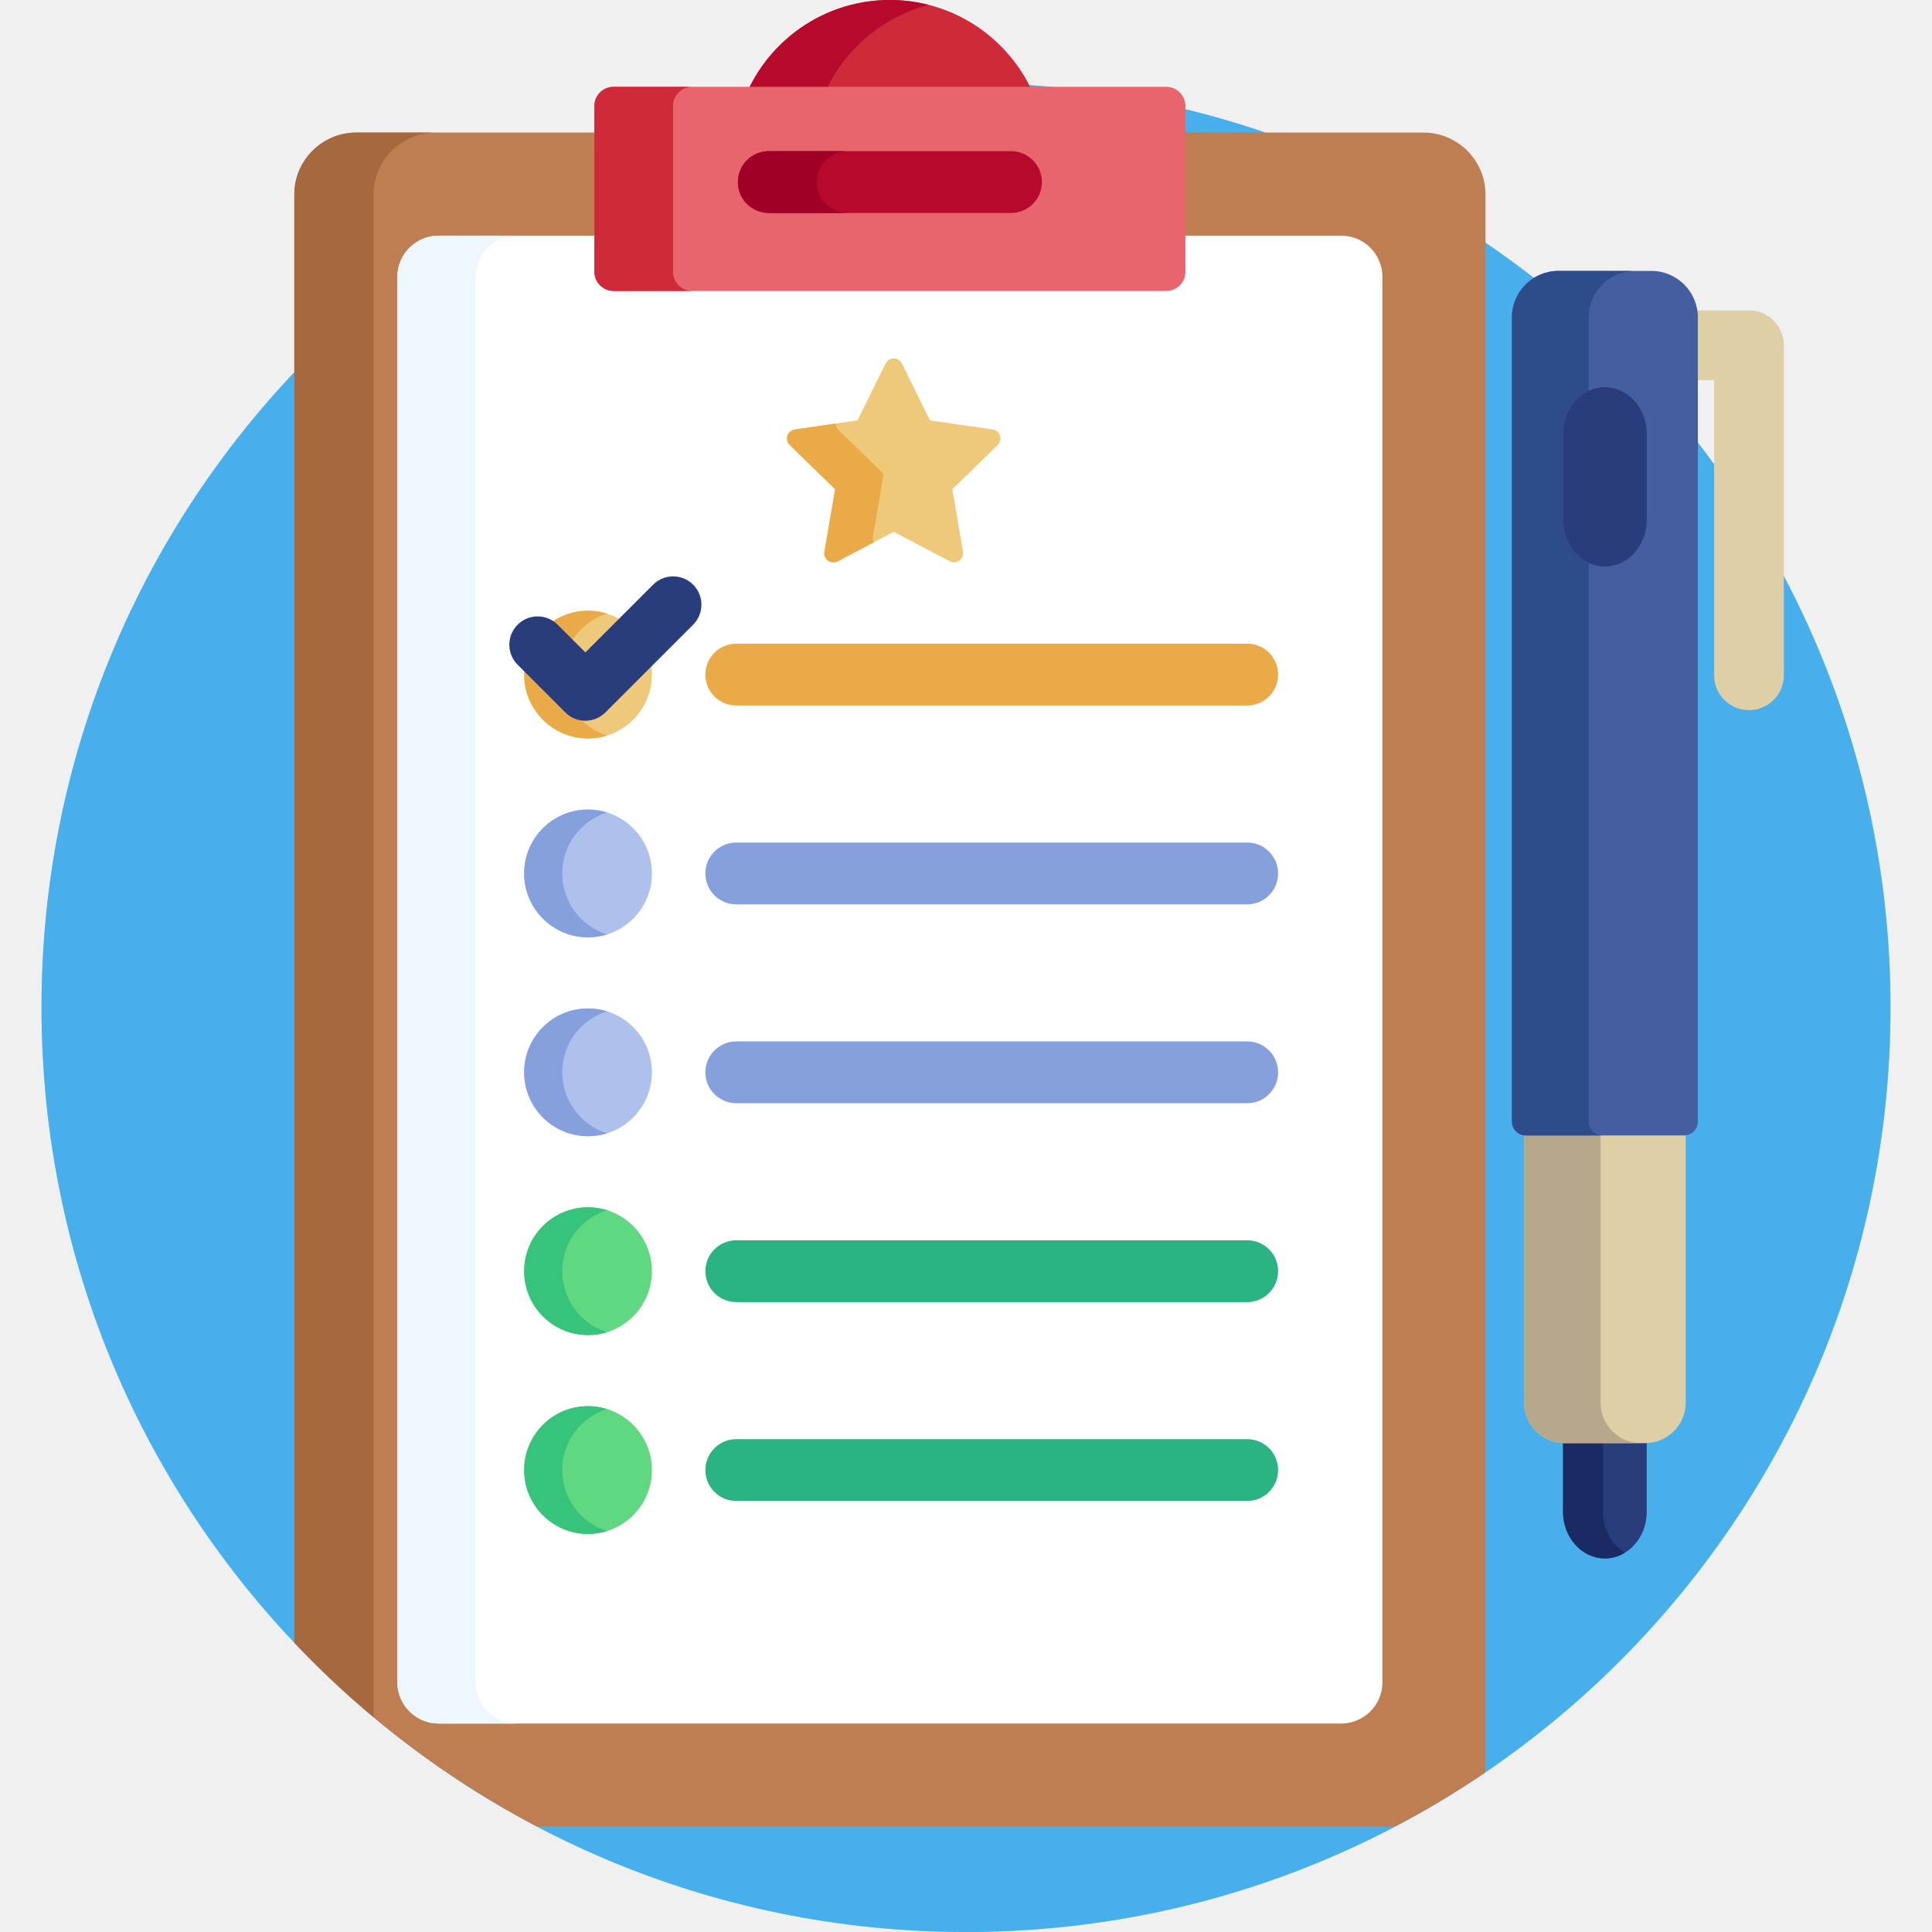
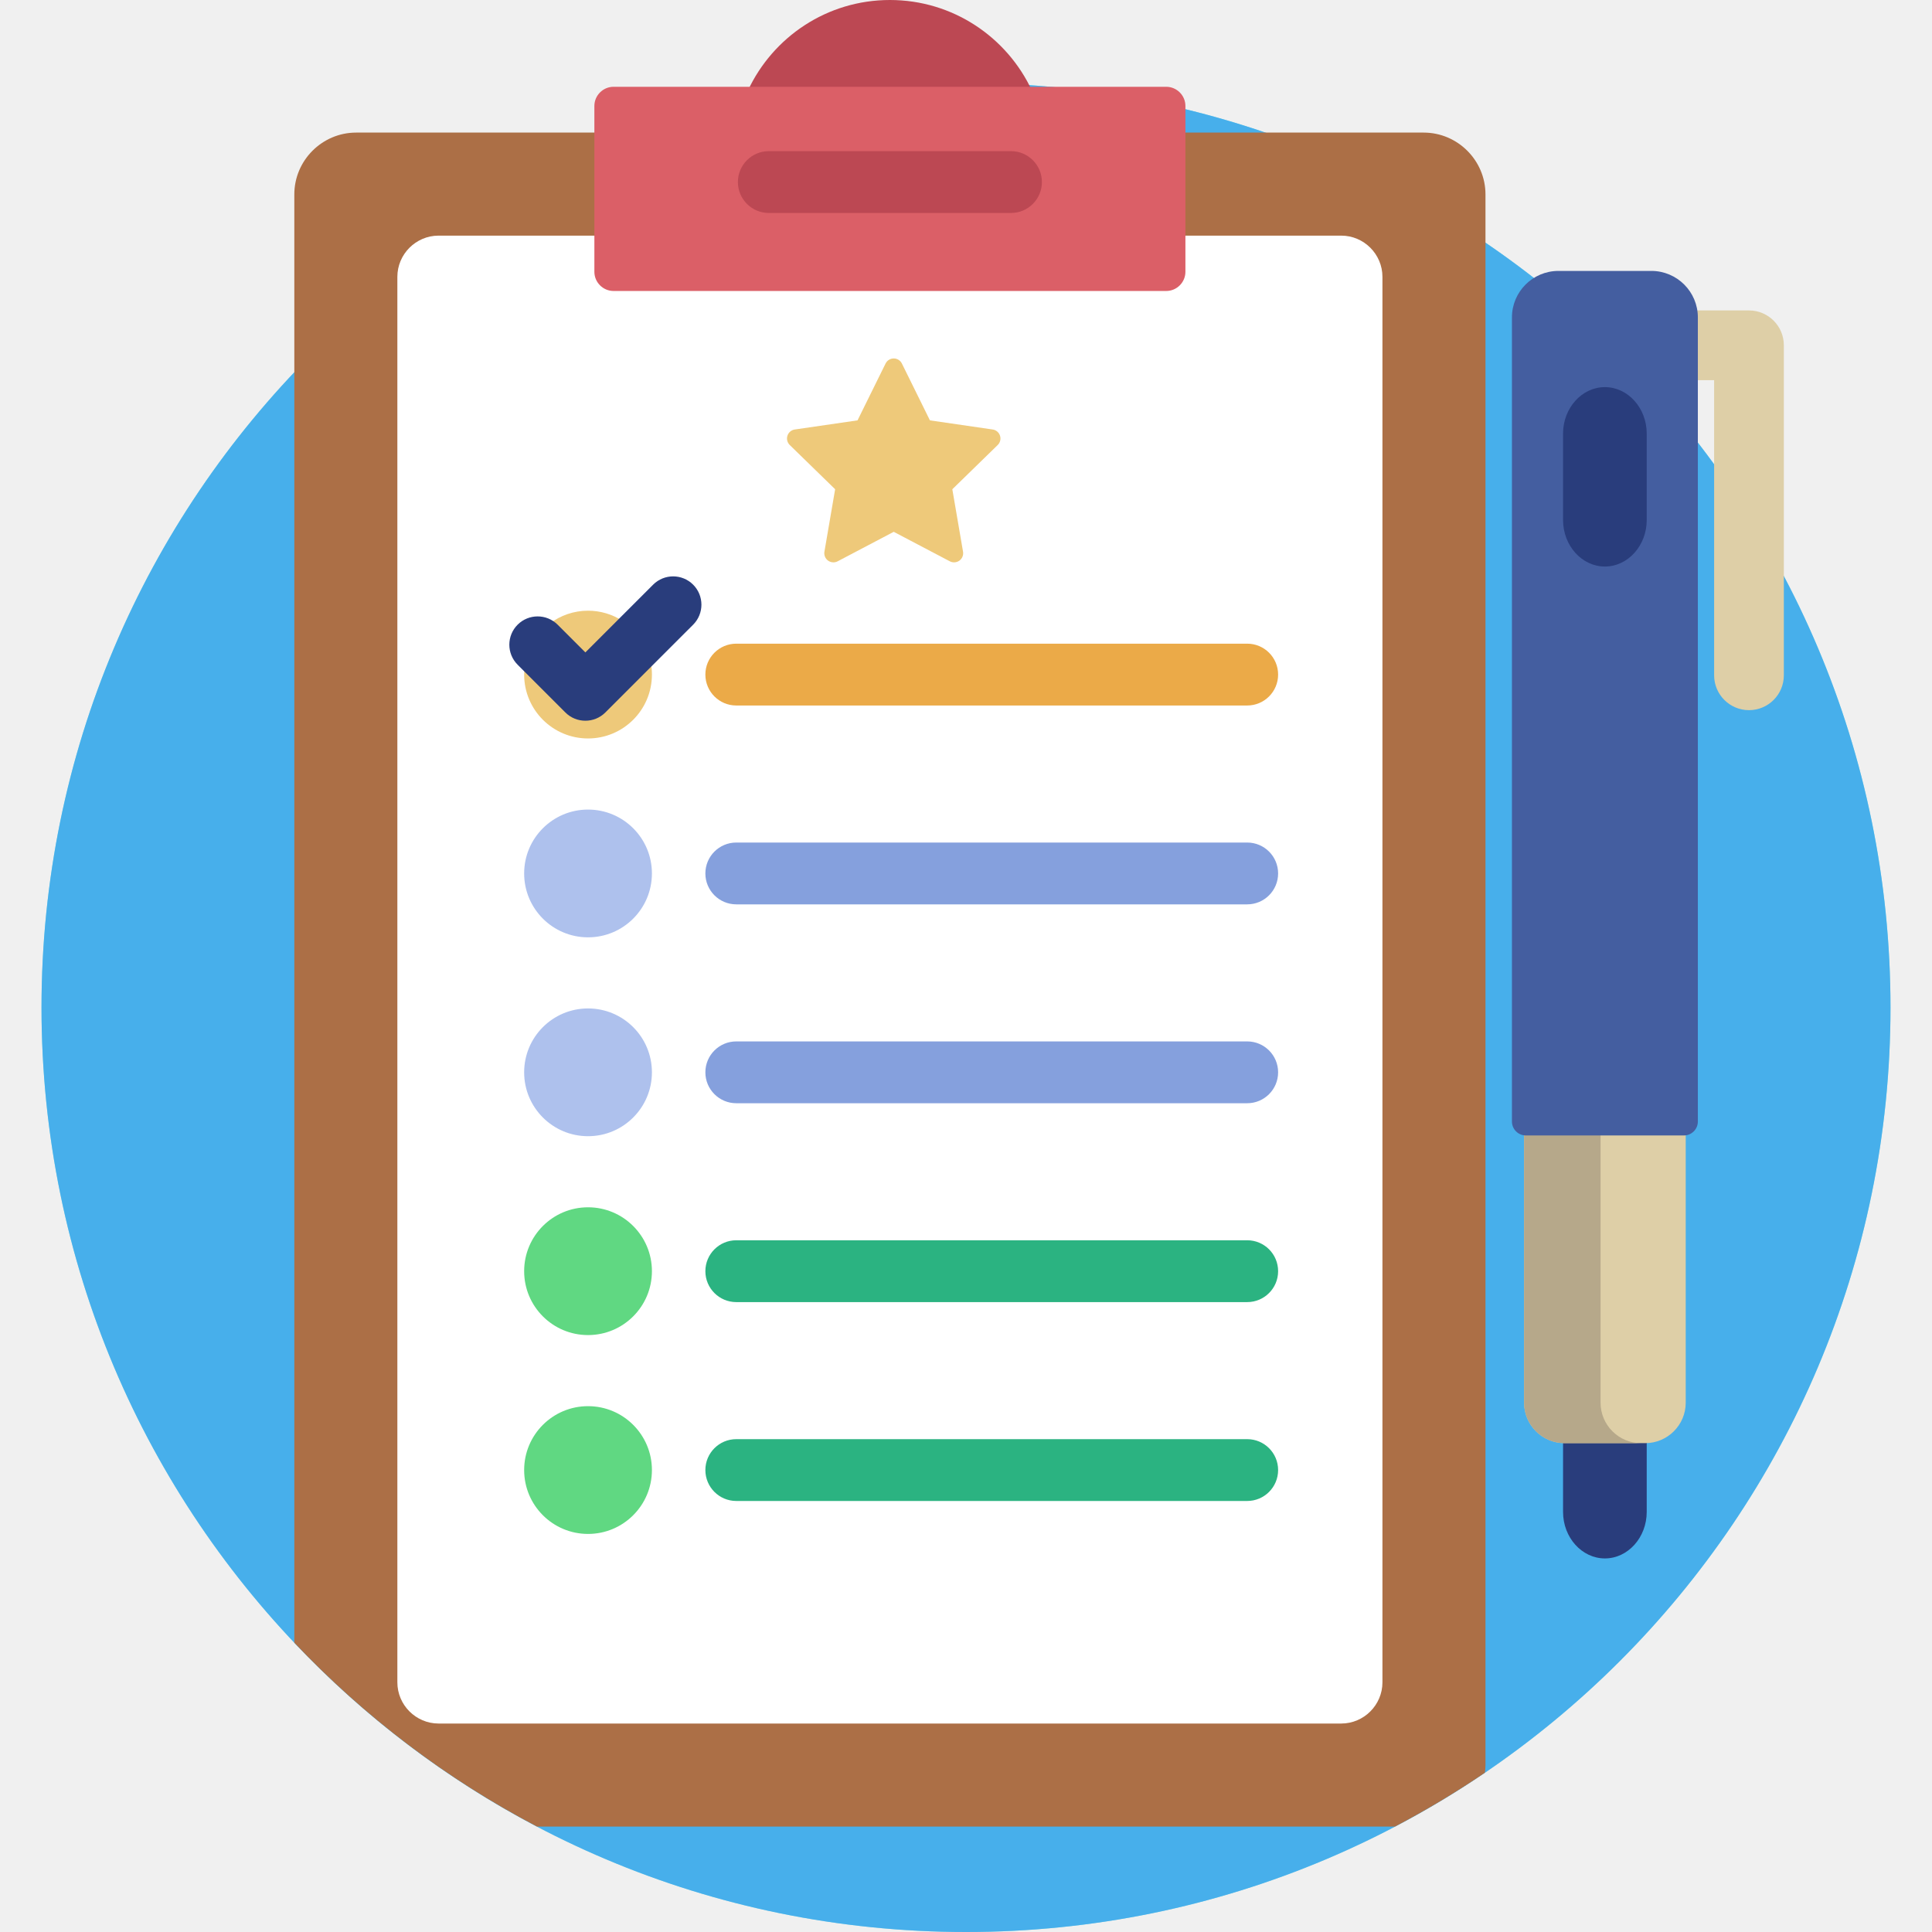
<svg xmlns="http://www.w3.org/2000/svg" height="512pt" viewBox="-11 0 512 512" width="512pt">
  <path d="m490 267c0 135.309-109.691 245-245 245s-245-109.691-245-245 109.691-245 245-245 245 109.691 245 245zm0 0" fill="#91e0e8" />
  <path d="m490 267c0 135.309-109.691 245-245 245s-245-109.691-245-245 109.691-245 245-245 245 109.691 245 245zm0 0" fill="hsl(202, 80%, 60%)" />
-   <path d="m366.281 35.137h-64.133v36.895c0 2.25-1.832 4.082-4.086 4.082h-146.461c-2.25 0-4.086-1.832-4.086-4.082v-36.895h-64.129c-9.016 0-16.387 7.375-16.387 16.383v383.816c18.52 19.574 40.234 36.09 64.309 48.723h227.383c8.227-4.316 16.18-9.078 23.824-14.27.09-.691.152-1.395.152-2.113v-416.156c0-9.008-7.375-16.383-16.387-16.383zm0 0" fill="#bf7e52" />
-   <path d="m88 51.52c0-9.012 7.371-16.383 16.387-16.383h-21c-9.016 0-16.387 7.375-16.387 16.383v383.816c6.605 6.977 13.621 13.562 21 19.727zm0 0" fill="#a5683f" />
-   <path d="m262.465 24c-6.605-14.172-20.965-24-37.629-24-16.668 0-31.031 9.828-37.633 24zm0 0" fill="#cf2a3a" />
-   <path d="m207.867 24c5.191-11.141 15.172-19.594 27.301-22.703-3.305-.848-6.766-1.297-10.336-1.297-16.664 0-31.027 9.828-37.629 24zm0 0" fill="#b7092b" />
+   <path d="m366.281 35.137h-64.133v36.895c0 2.25-1.832 4.082-4.086 4.082h-146.461c-2.25 0-4.086-1.832-4.086-4.082v-36.895h-64.129c-9.016 0-16.387 7.375-16.387 16.383v383.816c18.52 19.574 40.234 36.09 64.309 48.723h227.383c8.227-4.316 16.18-9.078 23.824-14.27.09-.691.152-1.395.152-2.113v-416.156c0-9.008-7.375-16.383-16.387-16.383zm0 0" fill="#ac6f46" />
+   <path d="m262.465 24c-6.605-14.172-20.965-24-37.629-24-16.668 0-31.031 9.828-37.633 24zm0 0" fill="#bc4853" />
  <path d="m344.438 62.445h-42.289v9.582c0 2.254-1.832 4.086-4.086 4.086h-146.461c-2.25 0-4.086-1.832-4.086-4.086v-9.582h-42.285c-6.008 0-10.926 4.914-10.926 10.922v372.465c0 6.008 4.918 10.922 10.926 10.922h239.207c6.008 0 10.922-4.914 10.922-10.922v-372.465c0-6.008-4.914-10.922-10.922-10.922zm0 0" fill="#fff" />
-   <path d="m115 445.832v-372.465c0-6.008 4.914-10.922 10.922-10.922h-20.691c-6.008 0-10.922 4.914-10.922 10.922v372.465c0 6.008 4.914 10.922 10.922 10.922h20.691c-6.008 0-10.922-4.914-10.922-10.922zm0 0" fill="#eef6ff" />
-   <path d="m303.148 72.027c0 2.797-2.289 5.086-5.086 5.086h-146.461c-2.797 0-5.086-2.289-5.086-5.086v-43.941c0-2.797 2.289-5.086 5.086-5.086h146.461c2.797 0 5.086 2.289 5.086 5.086zm0 0" fill="#e9656e" />
-   <path d="m167.367 72.027v-43.941c0-2.797 2.289-5.086 5.086-5.086h-20.852c-2.797 0-5.086 2.289-5.086 5.086v43.941c0 2.797 2.289 5.086 5.086 5.086h20.852c-2.797 0-5.086-2.289-5.086-5.086zm0 0" fill="#cf2a3a" />
-   <path d="m256.926 56.438h-64.184c-4.523 0-8.191-3.668-8.191-8.191 0-4.523 3.668-8.191 8.191-8.191h64.184c4.523 0 8.191 3.668 8.191 8.191 0 4.523-3.668 8.191-8.191 8.191zm0 0" fill="#b7092b" />
-   <path d="m205.434 48.242c0-4.523 3.668-8.188 8.195-8.188h-20.887c-4.523 0-8.191 3.664-8.191 8.188 0 4.527 3.668 8.195 8.191 8.195h20.887c-4.527 0-8.195-3.668-8.195-8.195zm0 0" fill="#a00026" />
+   <path d="m303.148 72.027c0 2.797-2.289 5.086-5.086 5.086h-146.461c-2.797 0-5.086-2.289-5.086-5.086v-43.941c0-2.797 2.289-5.086 5.086-5.086h146.461c2.797 0 5.086 2.289 5.086 5.086zm0 0" fill="#db5f67" />
+   <path d="m256.926 56.438h-64.184c-4.523 0-8.191-3.668-8.191-8.191 0-4.523 3.668-8.191 8.191-8.191h64.184c4.523 0 8.191 3.668 8.191 8.191 0 4.523-3.668 8.191-8.191 8.191zm0 0" fill="#bc4853" />
  <path d="m319.523 186.965h-135.402c-4.523 0-8.191-3.668-8.191-8.195 0-4.523 3.668-8.191 8.191-8.191h135.402c4.523 0 8.191 3.668 8.191 8.191 0 4.527-3.668 8.195-8.191 8.195zm0 0" fill="#ebaa48" />
  <path d="m148.723 188.098c-1.227 1.227-2.859 1.902-4.594 1.902-1.738 0-3.371-.676-4.598-1.902l-11.477-11.477c-.086.707-.148 1.418-.148 2.148 0 9.352 7.578 16.93 16.93 16.93 9.352 0 16.93-7.578 16.93-16.93 0-1.156-.117-2.285-.336-3.375zm0 0" fill="#eec97a" />
  <path d="m136.074 166.254 8.051 8.055 9.805-9.801c-2.629-1.68-5.746-2.668-9.094-2.668-3.801 0-7.297 1.27-10.121 3.383.492.281.949.621 1.359 1.031zm0 0" fill="#eec97a" />
-   <path d="m136.074 166.254 4.148 4.148c2.102-3.684 5.539-6.512 9.66-7.797-1.594-.496-3.289-.766-5.047-.766-3.801 0-7.297 1.266-10.121 3.379.492.285.949.625 1.359 1.035zm0 0" fill="#ebaa48" />
-   <path d="m141.945 189.617c-.895-.316-1.723-.828-2.414-1.52l-11.477-11.477c-.086.707-.148 1.418-.148 2.148 0 9.352 7.578 16.93 16.93 16.93 1.758 0 3.453-.266 5.047-.766-3.141-.977-5.875-2.852-7.938-5.316zm0 0" fill="#ebaa48" />
  <path d="m319.523 239.664h-135.402c-4.523 0-8.191-3.668-8.191-8.191 0-4.523 3.668-8.191 8.191-8.191h135.402c4.523 0 8.191 3.668 8.191 8.191 0 4.523-3.668 8.191-8.191 8.191zm0 0" fill="#85a0dd" />
  <path d="m161.766 231.473c0 9.352-7.582 16.93-16.93 16.93-9.352 0-16.93-7.578-16.93-16.93 0-9.352 7.578-16.93 16.93-16.93 9.348 0 16.93 7.578 16.93 16.93zm0 0" fill="#aec1ed" />
-   <path d="m138 231.473c0-7.59 4.996-14.016 11.883-16.164-1.594-.496-3.289-.766-5.047-.766-9.352 0-16.93 7.578-16.93 16.93 0 9.352 7.578 16.93 16.93 16.93 1.758 0 3.453-.266 5.047-.766-6.887-2.148-11.883-8.57-11.883-16.164zm0 0" fill="#85a0dd" />
  <path d="m319.523 292.367h-135.402c-4.523 0-8.191-3.668-8.191-8.191 0-4.523 3.668-8.191 8.191-8.191h135.402c4.523 0 8.191 3.668 8.191 8.191 0 4.523-3.668 8.191-8.191 8.191zm0 0" fill="#85a0dd" />
  <path d="m161.766 284.176c0 9.348-7.582 16.93-16.93 16.93-9.352 0-16.93-7.582-16.93-16.93 0-9.352 7.578-16.93 16.93-16.93 9.348 0 16.93 7.578 16.93 16.93zm0 0" fill="#aec1ed" />
-   <path d="m138 284.176c0-7.594 4.996-14.02 11.883-16.164-1.594-.496-3.289-.766-5.047-.766-9.352 0-16.93 7.578-16.93 16.93 0 9.352 7.578 16.93 16.93 16.93 1.758 0 3.453-.27 5.047-.766-6.887-2.148-11.883-8.57-11.883-16.164zm0 0" fill="#85a0dd" />
  <path d="m319.523 345.07h-135.402c-4.523 0-8.191-3.668-8.191-8.191 0-4.527 3.668-8.195 8.191-8.195h135.402c4.523 0 8.191 3.668 8.191 8.195 0 4.523-3.668 8.191-8.191 8.191zm0 0" fill="#2bb381" />
  <path d="m161.766 336.879c0 9.348-7.582 16.93-16.93 16.93-9.352 0-16.93-7.582-16.93-16.93 0-9.352 7.578-16.934 16.93-16.934 9.348 0 16.93 7.582 16.93 16.934zm0 0" fill="#60d882" />
-   <path d="m138 336.879c0-7.594 4.996-14.02 11.883-16.164-1.594-.5-3.289-.77-5.047-.77-9.352 0-16.93 7.582-16.93 16.934 0 9.348 7.578 16.93 16.93 16.93 1.758 0 3.453-.27 5.047-.766-6.887-2.148-11.883-8.574-11.883-16.164zm0 0" fill="#37c47a" />
  <path d="m319.523 397.773h-135.402c-4.523 0-8.191-3.668-8.191-8.195 0-4.523 3.668-8.188 8.191-8.188h135.402c4.523 0 8.191 3.664 8.191 8.188 0 4.527-3.668 8.195-8.191 8.195zm0 0" fill="#2bb381" />
  <path d="m161.766 389.578c0 9.352-7.582 16.93-16.93 16.93-9.352 0-16.93-7.578-16.93-16.93 0-9.348 7.578-16.93 16.93-16.93 9.348 0 16.93 7.582 16.93 16.93zm0 0" fill="#60d882" />
-   <path d="m138 389.578c0-7.594 4.996-14.016 11.883-16.164-1.594-.496-3.289-.766-5.047-.766-9.352 0-16.93 7.578-16.93 16.93s7.578 16.934 16.93 16.934c1.758 0 3.453-.27 5.047-.77-6.887-2.145-11.883-8.57-11.883-16.164zm0 0" fill="#37c47a" />
  <path d="m144.125 191c-1.918 0-3.84-.73-5.301-2.195l-12.648-12.648c-2.93-2.93-2.93-7.68 0-10.609 2.926-2.926 7.676-2.926 10.605 0l7.348 7.348 17.953-17.953c2.93-2.93 7.68-2.93 10.609 0 2.926 2.93 2.926 7.676 0 10.605l-23.262 23.258c-1.465 1.465-3.383 2.195-5.305 2.195zm0 0" fill="#293d7c" />
  <path d="m209.859 149.027c-.5 0-1-.156-1.418-.457-.742-.543-1.113-1.457-.961-2.359l2.84-16.555-12.027-11.723c-.656-.641-.895-1.602-.609-2.473.285-.875 1.039-1.512 1.949-1.641l16.621-2.418 7.43-15.059c.41-.824 1.246-1.348 2.164-1.348.918 0 1.758.523 2.164 1.348l7.43 15.059 16.621 2.418c.91.129 1.664.766 1.949 1.641.285.871.047 1.832-.609 2.473l-12.027 11.723 2.84 16.555c.152.902-.219 1.816-.961 2.359-.418.301-.918.457-1.418.457-.383 0-.77-.09-1.121-.273l-14.867-7.816-14.867 7.816c-.352.184-.738.273-1.121.273zm0 0" fill="#eec97a" />
-   <path d="m220.355 142.18 2.836-16.551-12.023-11.727c-.457-.441-.695-1.043-.711-1.656l-10.824 1.574c-.91.133-1.664.77-1.949 1.641-.285.875-.047 1.832.609 2.473l12.027 11.723-2.84 16.555c-.156.906.219 1.816.961 2.359.418.305.918.461 1.418.461.383 0 .77-.094 1.121-.277l9.629-5.062c-.238-.461-.344-.98-.254-1.512zm0 0" fill="#ebaa48" />
  <path d="m452.5 82.266h-14.715c.102.602.164 1.219.164 1.848v16.629h5.312v78.219c0 5.102 4.137 9.238 9.238 9.238s9.238-4.137 9.238-9.238v-87.457c0-5.102-4.137-9.238-9.238-9.238zm0 0" fill="#decfa7" />
  <path d="m425.023 381.449h-21.418c-.129 0-.254-.012-.379-.02v19.25c0 6.777 4.988 12.32 11.086 12.32s11.086-5.543 11.086-12.32v-19.25c-.125.008-.246.02-.375.02zm0 0" fill="#293d7c" />
-   <path d="m413.828 400.684v-19.23h-10.223c-.129 0-.254-.016-.379-.02v19.25c0 6.773 4.988 12.316 11.086 12.316 1.918 0 3.723-.551 5.301-1.512-3.438-2.094-5.785-6.16-5.785-10.805zm0 0" fill="#1a2b63" />
  <path d="m435.254 299.906h-41.879c-.164 0-.324-.02-.477-.047v71.883c0 5.891 4.816 10.707 10.707 10.707h21.418c5.891 0 10.711-4.816 10.711-10.707v-71.887c-.156.031-.316.051-.48.051zm0 0" fill="#decfa7" />
  <path d="m413.164 371.742v-71.836h-19.789c-.164 0-.324-.02-.477-.047v71.883c0 5.891 4.816 10.707 10.707 10.707h20.266c-5.891 0-10.707-4.816-10.707-10.707zm0 0" fill="#b6a88a" />
  <path d="m393.375 300.906c-2.043 0-3.695-1.652-3.695-3.691v-213.102c0-6.793 5.523-12.316 12.316-12.316h24.637c6.793 0 12.316 5.523 12.316 12.316v213.102c0 2.039-1.652 3.691-3.695 3.691zm0 0" fill="#445ea0" />
-   <path d="m410 297.215v-148.059c-3.969-1.879-6.773-6.262-6.773-11.34v-22.91c0-5.074 2.805-9.461 6.773-11.34v-19.453c0-6.793 5.523-12.316 12.316-12.316h-20.32c-6.793 0-12.316 5.523-12.316 12.316v213.102c0 2.039 1.652 3.691 3.695 3.691h20.32c-2.043 0-3.695-1.652-3.695-3.691zm0 0" fill="#2e4c89" />
  <path d="m425.398 137.816c0 6.777-4.988 12.32-11.086 12.32s-11.086-5.543-11.086-12.32v-22.91c0-6.773 4.988-12.316 11.086-12.316s11.086 5.543 11.086 12.316zm0 0" fill="#293d7c" />
</svg>
